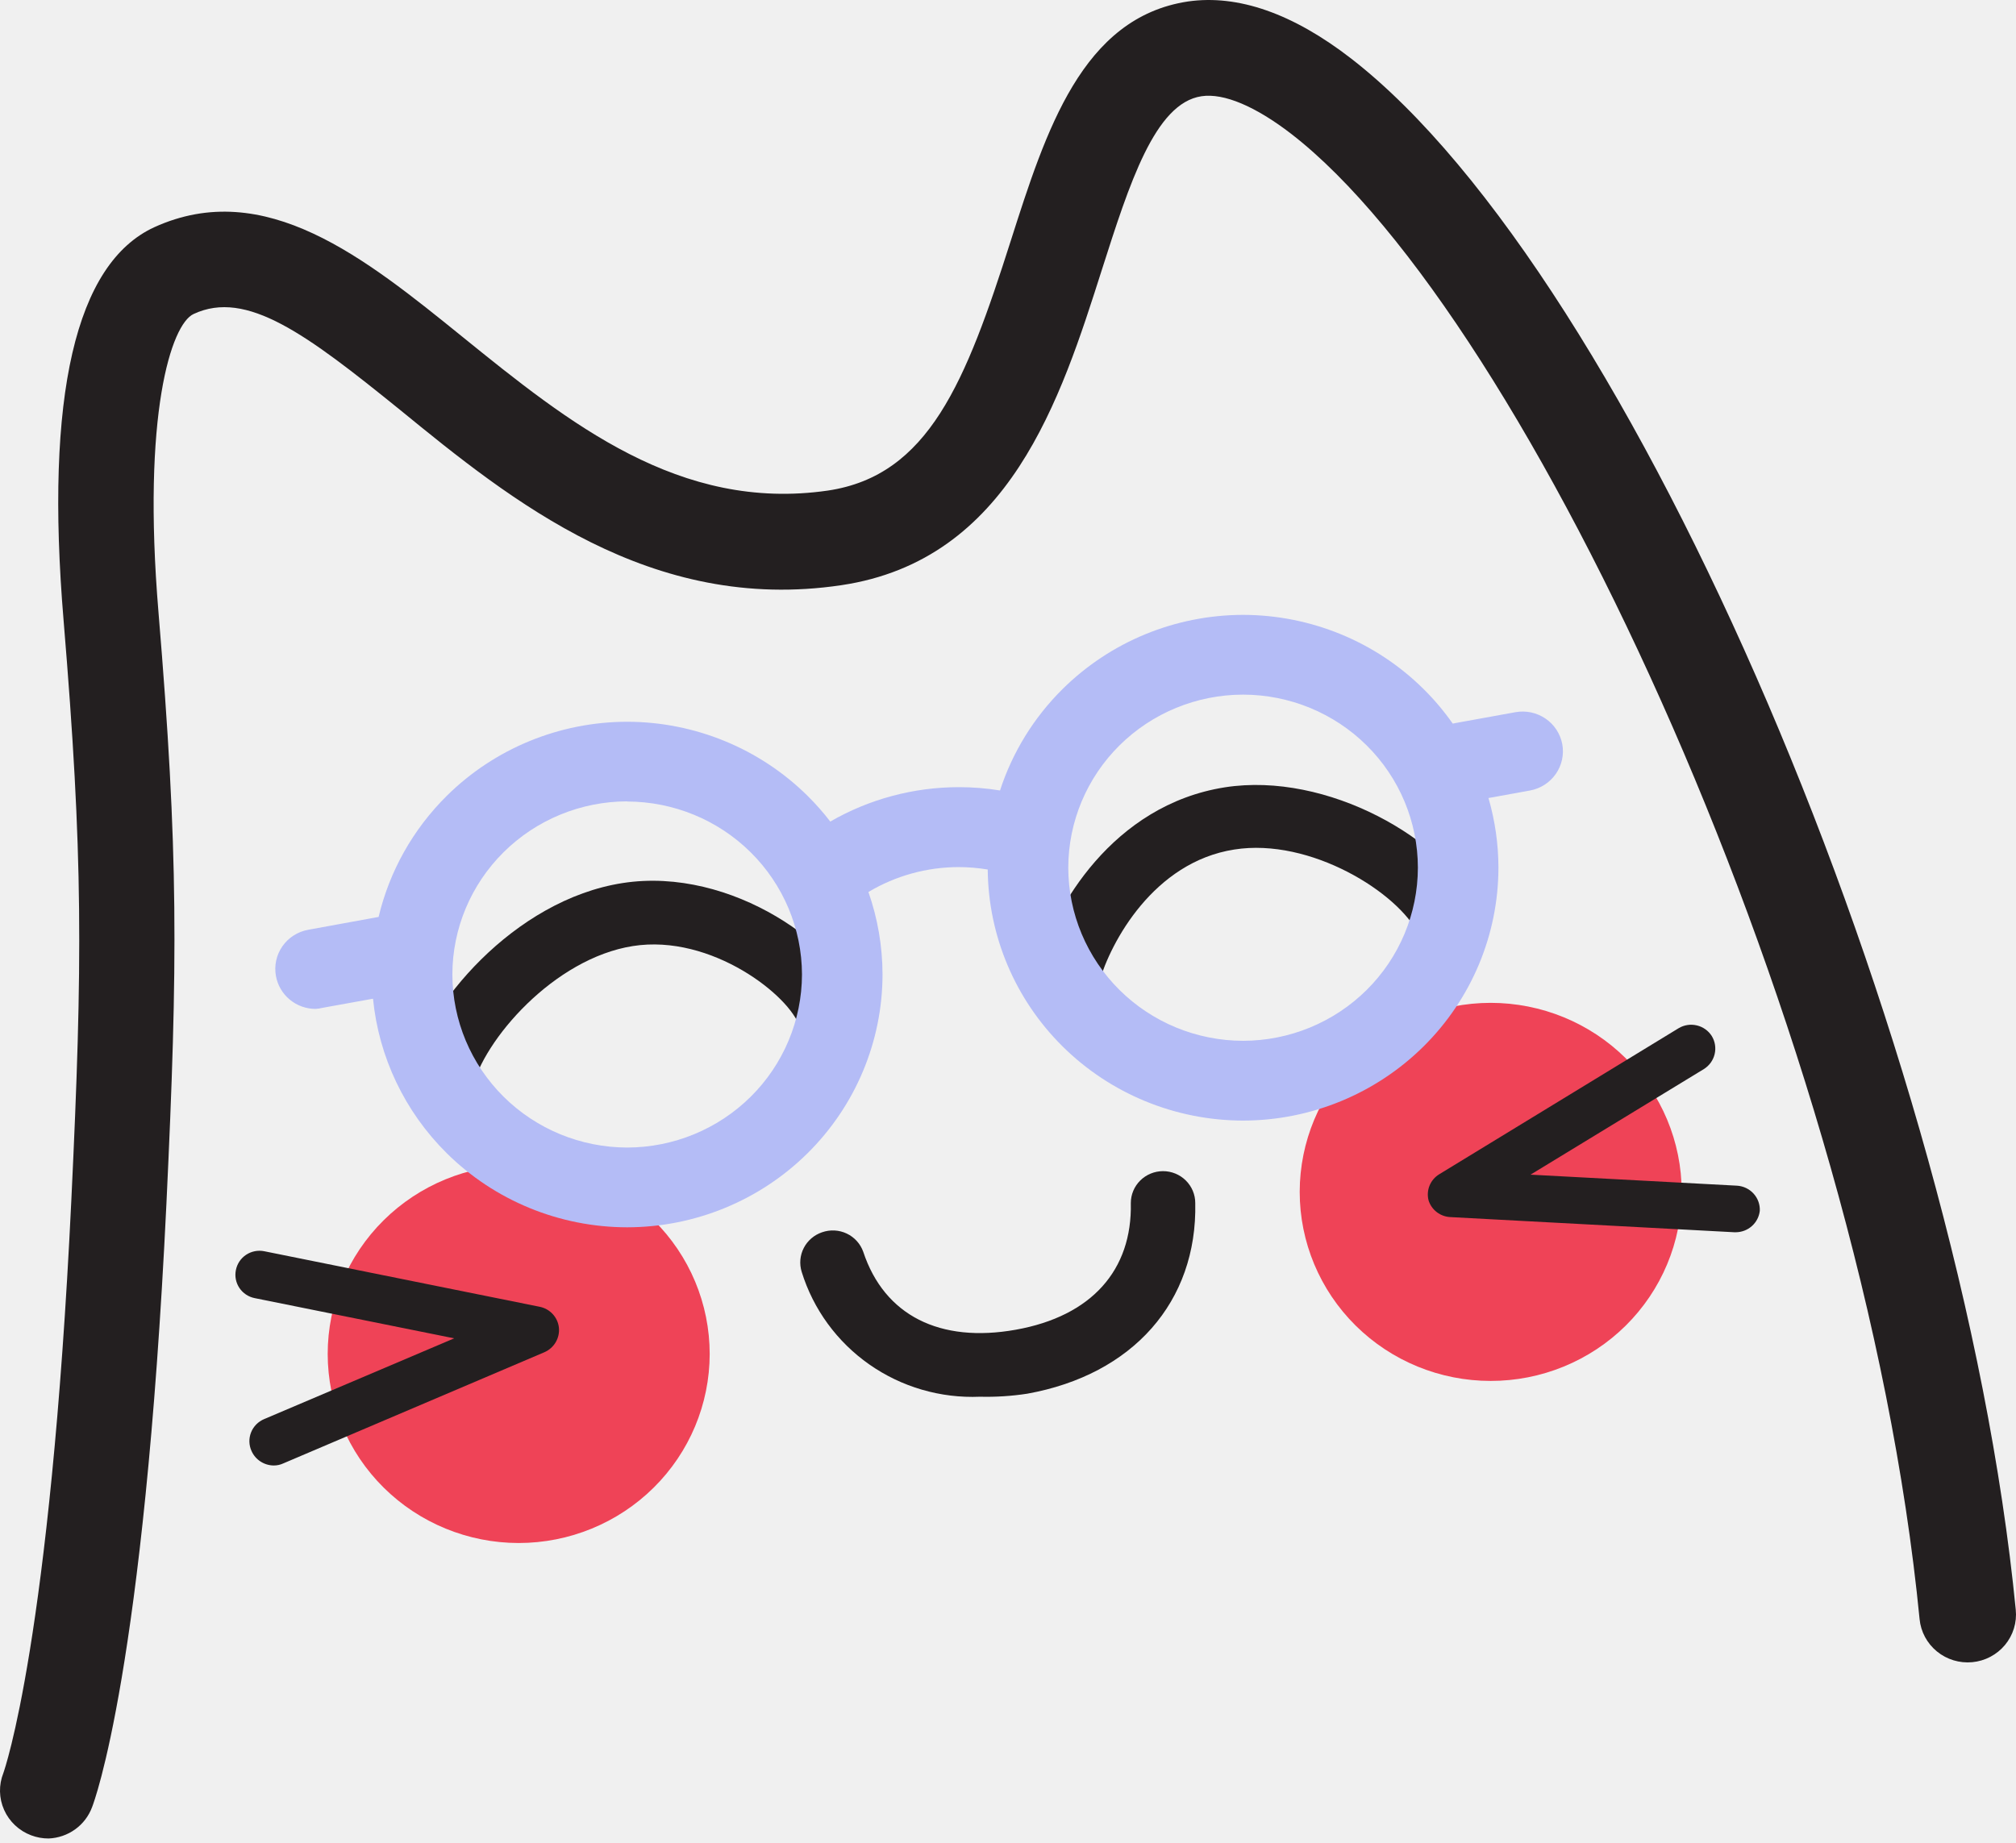
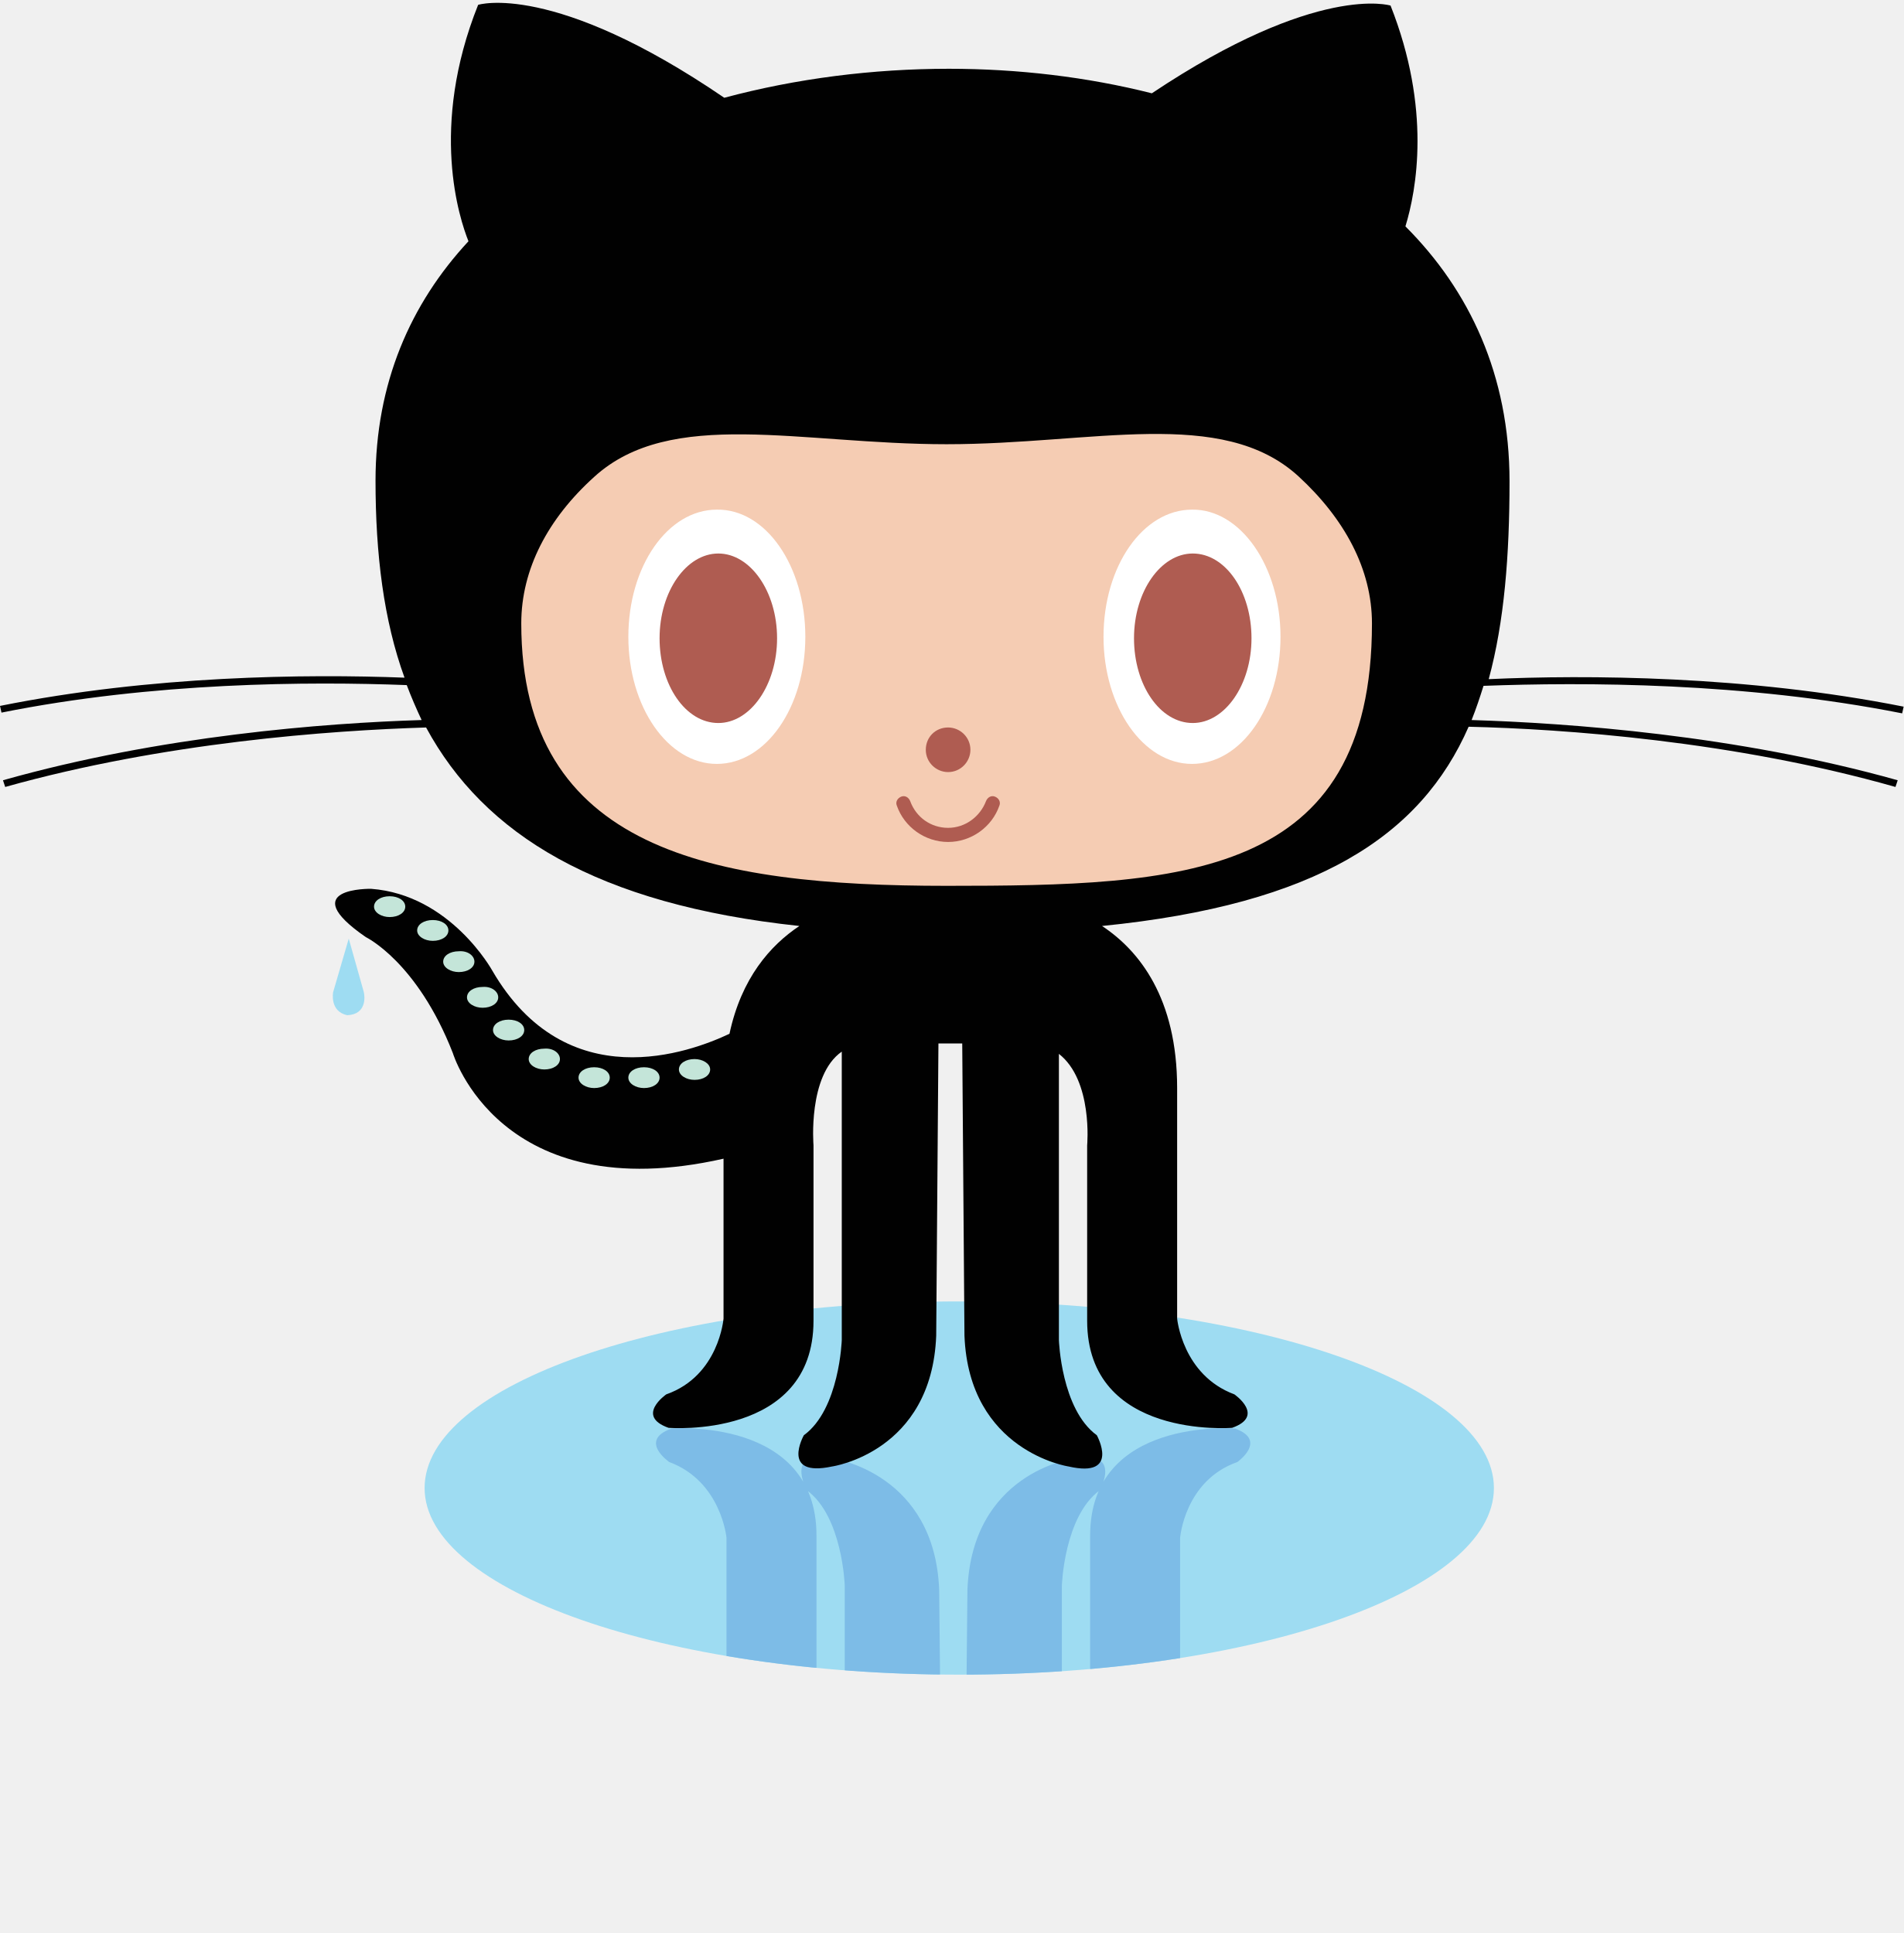
- <svg xmlns="http://www.w3.org/2000/svg" width="256px" height="234px" viewBox="0 0 256 234" version="1.1" preserveAspectRatio="xMidYMid">
+ <svg xmlns="http://www.w3.org/2000/svg" xmlns:xlink="http://www.w3.org/1999/xlink" width="256px" height="260px" viewBox="0 0 256 259.3" version="1.1" preserveAspectRatio="xMidYMid">
  <g>
-     <path d="M65.855,195.984 C72.287,195.984 78.456,193.455 83.005,188.953 C87.555,184.451 90.113,178.343 90.119,171.973 C90.119,168.818 89.491,165.694 88.272,162.779 C87.052,159.865 85.265,157.217 83.011,154.987 C80.758,152.757 78.083,150.989 75.139,149.783 C72.196,148.578 69.041,147.959 65.855,147.962 C59.426,147.962 53.26,150.491 48.713,154.995 C44.167,159.497 41.612,165.605 41.612,171.973 C41.618,178.339 44.174,184.444 48.719,188.946 C53.264,193.447 59.427,195.979 65.855,195.984 L65.855,195.984 Z" fill="#EF4357" />
-     <path d="M189.285,175.397 C192.47,175.4 195.625,174.781 198.568,173.575 C201.512,172.37 204.187,170.601 206.44,168.372 C208.694,166.142 210.481,163.494 211.701,160.579 C212.921,157.665 213.548,154.541 213.548,151.386 C213.543,145.016 210.984,138.909 206.434,134.406 C201.884,129.904 195.716,127.375 189.285,127.375 C182.857,127.38 176.693,129.911 172.148,134.413 C167.603,138.915 165.047,145.019 165.042,151.386 C165.042,157.754 167.595,163.862 172.142,168.365 C176.689,172.867 182.855,175.397 189.285,175.397 Z" fill="#EF4357" />
-     <path d="M6.175,233.512 C5.412,233.515 4.656,233.378 3.945,233.106 C3.187,232.82 2.495,232.387 1.907,231.834 C1.32,231.28 0.849,230.617 0.522,229.882 C0.195,229.147 0.018,228.355 0,227.552 C-0.015,226.749 0.129,225.951 0.426,225.204 C0.569,224.799 6.379,208.305 9.059,152.42 C10.512,122.026 10.553,108.673 8.077,78.826 C5.684,50.256 9.591,33.458 19.595,28.858 C33.63,22.476 46.355,32.769 58.671,42.738 C72.255,53.741 86.289,65.028 105.111,62.312 C117.938,60.408 122.644,48.513 128.352,30.581 C132.812,16.62 137.394,2.213 150.856,0.187 C157.198,-0.725 164.174,1.706 171.58,7.441 C207.137,34.978 248.933,132.563 255.97,204.475 C256.05,205.271 255.969,206.075 255.734,206.84 C255.499,207.605 255.114,208.316 254.601,208.934 C254.088,209.551 253.457,210.062 252.744,210.437 C252.031,210.813 251.25,211.045 250.447,211.121 C248.827,211.274 247.213,210.783 245.959,209.757 C244.704,208.732 243.912,207.254 243.757,205.65 C236.535,131.712 193.879,40.125 163.97,17.005 C159.448,13.52 155.418,11.797 152.574,12.223 C146.662,13.094 143.409,23.347 139.931,34.228 C134.694,50.681 128.188,71.147 106.83,74.328 C82.627,77.935 64.951,63.629 50.774,52.039 C38.928,42.455 31.318,36.741 24.587,39.881 C21.743,41.178 18.02,52.606 20.127,77.793 C22.664,108.329 22.603,121.945 21.13,152.947 C18.286,212.094 11.964,228.831 11.698,229.52 C11.281,230.653 10.533,231.638 9.55,232.348 C8.566,233.059 7.391,233.464 6.175,233.512 L6.175,233.512 Z" fill="#231F20" />
-     <path d="M34.762,186.137 C34.162,186.132 33.576,185.956 33.075,185.628 C32.574,185.301 32.179,184.837 31.939,184.293 C31.77,183.923 31.679,183.523 31.669,183.117 C31.659,182.711 31.732,182.307 31.883,181.929 C32.033,181.551 32.259,181.207 32.546,180.917 C32.833,180.627 33.176,180.397 33.555,180.24 L57.675,169.987 L32.348,164.881 C31.954,164.804 31.579,164.65 31.245,164.429 C30.911,164.207 30.625,163.923 30.402,163.591 C30.18,163.26 30.026,162.888 29.949,162.498 C29.872,162.107 29.874,161.705 29.954,161.315 C30.03,160.923 30.184,160.549 30.406,160.216 C30.629,159.883 30.916,159.598 31.251,159.375 C31.585,159.153 31.962,158.999 32.357,158.921 C32.753,158.843 33.16,158.844 33.555,158.924 L68.518,165.976 C69.159,166.101 69.743,166.426 70.185,166.904 C70.627,167.382 70.903,167.986 70.973,168.63 C71.037,169.276 70.894,169.925 70.563,170.486 C70.233,171.046 69.732,171.489 69.132,171.75 L35.969,185.874 C35.591,186.049 35.179,186.139 34.762,186.137 L34.762,186.137 Z" fill="#231F20" />
-     <path d="M220.397,156.513 L220.233,156.513 L184.206,154.589 C183.574,154.566 182.964,154.349 182.462,153.968 C181.96,153.586 181.59,153.06 181.404,152.461 C181.243,151.835 181.289,151.174 181.536,150.575 C181.783,149.977 182.217,149.473 182.774,149.138 L213.155,130.598 C213.848,130.182 214.679,130.053 215.467,130.24 C216.255,130.425 216.938,130.91 217.369,131.59 C217.789,132.281 217.92,133.106 217.732,133.89 C217.545,134.674 217.055,135.354 216.367,135.784 L194.353,149.198 L220.561,150.597 C221.373,150.644 222.134,151.006 222.678,151.606 C223.222,152.205 223.505,152.993 223.466,153.798 C223.38,154.545 223.02,155.235 222.454,155.735 C221.888,156.236 221.156,156.513 220.397,156.513 L220.397,156.513 Z" fill="#231F20" />
-     <path d="M124.447,177.403 C119.431,177.616 114.486,176.174 110.387,173.302 C106.288,170.431 103.268,166.293 101.8,161.538 C101.488,160.53 101.585,159.441 102.07,158.503 C102.555,157.565 103.39,156.851 104.398,156.513 C105.42,156.156 106.545,156.216 107.523,156.679 C108.501,157.143 109.253,157.972 109.615,158.985 C112.295,167.09 119.353,170.615 128.989,168.893 C138.624,167.171 143.78,161.315 143.596,152.804 C143.596,151.729 144.027,150.699 144.794,149.939 C145.562,149.179 146.603,148.752 147.688,148.752 C148.773,148.752 149.813,149.179 150.581,149.939 C151.348,150.699 151.779,151.729 151.779,152.804 C152.045,165.327 143.862,174.607 130.441,177.019 C128.459,177.323 126.453,177.452 124.447,177.403 L124.447,177.403 Z" fill="#231F20" />
-     <path d="M55.973,141.316 C55.674,141.347 55.372,141.347 55.073,141.316 C54.015,141.079 53.096,140.436 52.516,139.528 C51.937,138.62 51.746,137.521 51.984,136.473 C54.029,127.781 65.22,114.306 79.071,112.158 C92.921,110.01 107.057,120.263 109.39,128.145 C109.54,128.656 109.588,129.192 109.529,129.721 C109.471,130.25 109.308,130.762 109.049,131.229 C108.791,131.695 108.442,132.107 108.023,132.44 C107.604,132.773 107.123,133.022 106.608,133.17 C105.568,133.472 104.451,133.354 103.5,132.841 C102.549,132.328 101.842,131.463 101.534,130.435 C100.388,126.545 90.363,118.581 80.359,120.162 C70.355,121.742 61.374,132.076 59.901,138.398 C59.653,139.24 59.136,139.98 58.428,140.506 C57.72,141.032 56.859,141.316 55.973,141.316 Z" fill="#231F20" />
-     <path d="M135.738,127.821 C135.356,127.826 134.976,127.772 134.612,127.658 C134.095,127.514 133.612,127.269 133.19,126.939 C132.768,126.609 132.416,126.2 132.154,125.735 C131.892,125.271 131.725,124.759 131.662,124.23 C131.6,123.701 131.643,123.166 131.789,122.654 C133.835,115.298 141.261,102.249 155.541,100 C168.532,97.973 183.487,106.585 187.681,115.379 C187.907,115.866 188.033,116.392 188.052,116.927 C188.071,117.462 187.983,117.995 187.793,118.497 C187.603,118.998 187.314,119.457 186.944,119.847 C186.573,120.237 186.129,120.55 185.636,120.769 C185.143,120.996 184.61,121.123 184.068,121.144 C183.525,121.164 182.984,121.078 182.476,120.889 C181.967,120.7 181.502,120.414 181.106,120.045 C180.711,119.677 180.394,119.234 180.173,118.743 C177.636,113.414 166.405,106.362 156.728,107.902 C146.499,109.503 141.036,119.635 139.563,124.781 C139.343,125.629 138.851,126.384 138.161,126.931 C137.472,127.48 136.621,127.791 135.738,127.821 Z" fill="#231F20" />
-     <path d="M157.851,142.33 C149.254,142.319 141.013,138.931 134.934,132.911 C128.909,126.944 125.497,118.873 125.426,110.44 C124.212,110.239 122.982,110.136 121.749,110.132 C117.683,110.133 113.72,111.239 110.276,113.297 C111.444,116.634 112.06,120.17 112.067,123.769 C112.056,132.284 108.636,140.446 102.558,146.467 C96.479,152.488 88.237,155.875 79.641,155.885 C71.044,155.875 62.802,152.488 56.724,146.467 C51.382,141.177 48.094,134.233 47.367,126.85 L40.974,128.004 C40.673,128.081 40.365,128.128 40.054,128.145 C38.857,128.14 37.7,127.72 36.785,126.957 C35.869,126.194 35.252,125.138 35.041,123.971 C34.92,123.32 34.93,122.65 35.07,122.002 C35.21,121.354 35.478,120.739 35.858,120.194 C36.238,119.648 36.723,119.182 37.285,118.821 C37.847,118.461 38.475,118.215 39.133,118.095 L48.077,116.463 C49.45,110.686 52.424,105.347 56.731,101.084 C62.809,95.068 71.047,91.683 79.641,91.673 C88.233,91.683 96.472,95.068 102.55,101.084 C103.59,102.113 104.552,103.205 105.432,104.35 C110.357,101.507 115.982,99.983 121.749,99.98 C123.506,99.978 125.258,100.118 126.986,100.4 C128.552,95.585 131.256,91.158 134.934,87.515 C141.013,81.495 149.254,78.108 157.851,78.097 C166.448,78.108 174.689,81.495 180.768,87.515 C182.143,88.877 183.382,90.349 184.476,91.909 C184.563,91.889 184.649,91.871 184.736,91.854 L192.449,90.456 C193.778,90.22 195.147,90.513 196.258,91.272 C197.37,92.031 198.133,93.195 198.382,94.509 C198.627,95.828 198.334,97.19 197.567,98.295 C196.8,99.4 195.621,100.159 194.29,100.405 L189.012,101.362 C189.841,104.215 190.274,107.192 190.277,110.213 C190.267,118.728 186.847,126.89 180.768,132.911 C174.689,138.931 166.448,142.319 157.851,142.33 Z M157.851,88.228 C151.966,88.233 146.323,90.552 142.161,94.673 C138,98.795 135.659,104.384 135.654,110.213 C135.665,116.04 138.007,121.626 142.167,125.747 C146.328,129.868 151.967,132.187 157.851,132.198 C163.735,132.187 169.374,129.868 173.535,125.747 C177.695,121.626 180.037,116.04 180.048,110.213 C180.043,104.384 177.703,98.795 173.541,94.673 C169.38,90.552 163.736,88.233 157.851,88.228 Z M79.641,101.784 C73.757,101.795 68.117,104.114 63.957,108.235 C59.796,112.356 57.454,117.941 57.443,123.769 C57.454,129.597 59.796,135.182 63.957,139.303 C68.117,143.423 73.757,145.743 79.641,145.754 C85.524,145.743 91.164,143.423 95.324,139.303 C99.485,135.182 101.827,129.597 101.838,123.769 C101.822,117.945 99.477,112.364 95.317,108.248 C91.157,104.132 85.521,101.815 79.641,101.804 L79.641,101.784 Z" fill="#B4BCF6" />
+     <path fill="#9EDCF2" d="M200.9,199.8c0,13.9-32.2,25.1-71.9,25.1c-39.7,0-71.9-11.3-71.9-25.1c0-13.9,32.2-25.1,71.9-25.1C168.7,174.7,200.9,185.9,200.9,199.8L200.9,199.8z M200.9,199.8" />
+     <g>
+       <defs>
+         <path id="SVGID_1_" d="M98.1,244.8c1.6,7.5,5.5,11.9,9.4,14.5l41.1,0c5-3.4,10.1-9.8,10.1-21.8v-31c0,0,0.6-7.7,7.7-10.2c0,0,4.1-2.9-0.3-4.5c0,0-19.5-1.6-19.5,14.4v23.6c0,0,0.8,8.7-3.8,12.3v-29.2c0,0,0.3-9.3,5.1-12.8c0,0,3.2-5.7-3.8-4.2c0,0-13.4,1.9-14,17.6l-0.3,30h-3.2l-0.3-30c-0.6-15.6-14-17.6-14-17.6c-7-1.6-3.8,4.2-3.8,4.2c4.8,3.5,5.1,12.8,5.1,12.8v29.5c-4.6-3.3-3.8-12.6-3.8-12.6v-23.6c0-16-19.5-14.4-19.5-14.4c-4.5,1.6-0.3,4.5-0.3,4.5c7,2.6,7.7,10.2,7.7,10.2v21.7L98.1,244.8z" />
+       </defs>
+       <clipPath id="SVGID_2_">
+         <use xlink:href="#SVGID_1_" overflow="visible" />
+       </clipPath>
+       <path clip-path="url(#SVGID_2_)" fill="#7DBCE7" d="M200.9,199.8c0,13.9-32.2,25.1-71.9,25.1c-39.7,0-71.9-11.3-71.9-25.1c0-13.9,32.2-25.1,71.9-25.1C168.7,174.7,200.9,185.9,200.9,199.8L200.9,199.8z M200.9,199.8" />
+     </g>
+     <path fill="#9EDCF2" d="M46.9,125.9l-2.1,7.2c0,0-0.5,2.6,1.9,3.1c2.6-0.1,2.4-2.5,2.2-3.2L46.9,125.9L46.9,125.9z M46.9,125.9" />
+     <path fill="#010101" d="M255.8,95.6l0.2-0.9c-21.1-4.2-42.7-4.3-55.8-3.7c2.1-7.7,2.8-16.7,2.8-26.6c0-14.3-5.4-25.7-14-34.3c1.5-4.9,3.5-15.8-2-29.7c0,0-9.8-3.1-32.1,11.8c-8.7-2.2-18-3.3-27.3-3.3c-10.2,0-20.5,1.3-30.2,3.9C74.4-2.9,64.3,0.3,64.3,0.3c-6.6,16.5-2.5,28.8-1.3,31.8c-7.8,8.4-12.5,19.1-12.5,32.2c0,9.9,1.1,18.8,3.9,26.5c-13.2-0.5-34-0.3-54.4,3.8l0.2,0.9c20.4-4.1,41.4-4.2,54.5-3.7c0.6,1.6,1.3,3.2,2,4.7c-13,0.4-35.1,2.1-56.3,8.1l0.3,0.9c21.4-6,43.7-7.6,56.6-8c7.8,14.4,23,23.8,50.2,26.7c-3.9,2.6-7.8,7-9.4,14.5c-5.3,2.5-21.9,8.7-31.9-8.5c0,0-5.6-10.2-16.3-11c0,0-10.4-0.2-0.7,6.5c0,0,6.9,3.3,11.7,15.6c0,0,6.3,21,36.4,14.2V177c0,0-0.6,7.7-7.7,10.2c0,0-4.2,2.9,0.3,4.5c0,0,19.5,1.6,19.5-14.4v-23.6c0,0-0.8-9.4,3.8-12.6v38.8c0,0-0.3,9.3-5.1,12.8c0,0-3.2,5.7,3.8,4.2c0,0,13.4-1.9,14-17.6l0.3-39.3h3.2l0.3,39.3c0.6,15.6,14,17.6,14,17.6c7,1.6,3.8-4.2,3.8-4.2c-4.8-3.5-5.1-12.8-5.1-12.8v-38.5c4.6,3.6,3.8,12.3,3.8,12.3v23.6c0,16,19.5,14.4,19.5,14.4c4.5-1.6,0.3-4.5,0.3-4.5c-7-2.6-7.7-10.2-7.7-10.2v-31c0-12.1-5.1-18.5-10.1-21.8c29-2.9,42.9-12.2,49.3-26.8c12.7,0.3,35.6,1.9,57.4,8.1l0.3-0.9c-21.7-6.1-44.4-7.7-57.3-8.1c0.6-1.5,1.1-3,1.6-4.6C212.9,91.4,234.6,91.4,255.8,95.6L255.8,95.6z M255.8,95.6" />
+     <path fill="#F5CCB3" d="M174.6,63.7c6.2,5.7,9.9,12.5,9.9,19.8c0,34.4-25.6,35.3-57.2,35.3c-31.6,0-57.2-4.8-57.2-35.3c0-7.3,3.6-14.1,9.8-19.7c10.3-9.4,27.7-4.4,47.4-4.4C147,59.4,164.3,54.3,174.6,63.7L174.6,63.7z M174.6,63.7" />
+     <path fill="#FFFFFF" d="M108.3,85.3c0,9.5-5.3,17.1-11.9,17.1c-6.6,0-11.9-7.7-11.9-17.1c0-9.5,5.3-17.1,11.9-17.1C103,68.1,108.3,75.8,108.3,85.3L108.3,85.3z M108.3,85.3" />
+     <path fill="#AF5C51" d="M104.5,85.5c0,6.3-3.6,11.4-7.9,11.4c-4.4,0-7.9-5.1-7.9-11.4c0-6.3,3.6-11.4,7.9-11.4C100.9,74.1,104.5,79.2,104.5,85.5L104.5,85.5z M104.5,85.5" />
+     <path fill="#FFFFFF" d="M172.2,85.3c0,9.5-5.3,17.1-11.9,17.1c-6.6,0-11.9-7.7-11.9-17.1c0-9.5,5.3-17.1,11.9-17.1C166.8,68.1,172.2,75.8,172.2,85.3L172.2,85.3z M172.2,85.3" />
+     <path fill="#AF5C51" d="M168.3,85.5c0,6.3-3.6,11.4-7.9,11.4c-4.4,0-7.9-5.1-7.9-11.4c0-6.3,3.6-11.4,7.9-11.4C164.8,74.1,168.3,79.2,168.3,85.5L168.3,85.5z M168.3,85.5" />
+     <path fill="#AF5C51" d="M130.5,100.5c0,1.6-1.3,3-3,3c-1.6,0-3-1.3-3-3s1.3-3,3-3C129.1,97.5,130.5,98.8,130.5,100.5L130.5,100.5z M130.5,100.5" />
+     <path fill="#AF5C51" d="M120.6,108c-0.2-0.5,0.1-1,0.6-1.2c0.5-0.2,1,0.1,1.2,0.6c0.8,2.2,2.8,3.6,5.1,3.6c2.3,0,4.3-1.5,5.1-3.6c0.2-0.5,0.7-0.8,1.2-0.6c0.5,0.2,0.8,0.7,0.6,1.2c-1,2.9-3.8,4.9-6.9,4.9C124.4,112.9,121.6,110.9,120.6,108L120.6,108z M120.6,108" />
+     <path fill="#C4E5D9" d="M54.5,121.6c0,0.8-0.9,1.4-2.1,1.4c-1.1,0-2.1-0.6-2.1-1.4c0-0.8,0.9-1.4,2.1-1.4C53.6,120.2,54.5,120.8,54.5,121.6L54.5,121.6z M54.5,121.6" />
+     <path fill="#C4E5D9" d="M60.3,124.8c0,0.8-0.9,1.4-2.1,1.4c-1.1,0-2.1-0.6-2.1-1.4c0-0.8,0.9-1.4,2.1-1.4C59.4,123.4,60.3,124,60.3,124.8L60.3,124.8z M60.3,124.8" />
+     <path fill="#C4E5D9" d="M63.8,129c0,0.8-0.9,1.4-2.1,1.4c-1.1,0-2.1-0.6-2.1-1.4c0-0.8,0.9-1.4,2.1-1.4C62.9,127.5,63.8,128.2,63.8,129L63.8,129z M63.8,129" />
+     <path fill="#C4E5D9" d="M67,133.8c0,0.8-0.9,1.4-2.1,1.4c-1.1,0-2.1-0.6-2.1-1.4c0-0.8,0.9-1.4,2.1-1.4C66.1,132.3,67,133,67,133.8L67,133.8z M67,133.8" />
+     <path fill="#C4E5D9" d="M70.5,138.2c0,0.8-0.9,1.4-2.1,1.4c-1.1,0-2.1-0.6-2.1-1.4c0-0.8,0.9-1.4,2.1-1.4C69.6,136.8,70.5,137.4,70.5,138.2L70.5,138.2z M70.5,138.2" />
+     <path fill="#C4E5D9" d="M75.3,142.1c0,0.8-0.9,1.4-2.1,1.4c-1.1,0-2.1-0.6-2.1-1.4c0-0.8,0.9-1.4,2.1-1.4C74.4,140.6,75.3,141.3,75.3,142.1L75.3,142.1z M75.3,142.1" />
+     <path fill="#C4E5D9" d="M82,144.6c0,0.8-0.9,1.4-2.1,1.4c-1.1,0-2.1-0.6-2.1-1.4c0-0.8,0.9-1.4,2.1-1.4C81.1,143.2,82,143.8,82,144.6L82,144.6z M82,144.6" />
+     <path fill="#C4E5D9" d="M88.7,144.6c0,0.8-0.9,1.4-2.1,1.4c-1.1,0-2.1-0.6-2.1-1.4c0-0.8,0.9-1.4,2.1-1.4C87.8,143.2,88.7,143.8,88.7,144.6L88.7,144.6z M88.7,144.6" />
+     <path fill="#C4E5D9" d="M95.5,143.5c0,0.8-0.9,1.4-2.1,1.4c-1.1,0-2.1-0.6-2.1-1.4c0-0.8,0.9-1.4,2.1-1.4C94.5,142.1,95.5,142.7,95.5,143.5L95.5,143.5z M95.5,143.5" />
  </g>
</svg>
